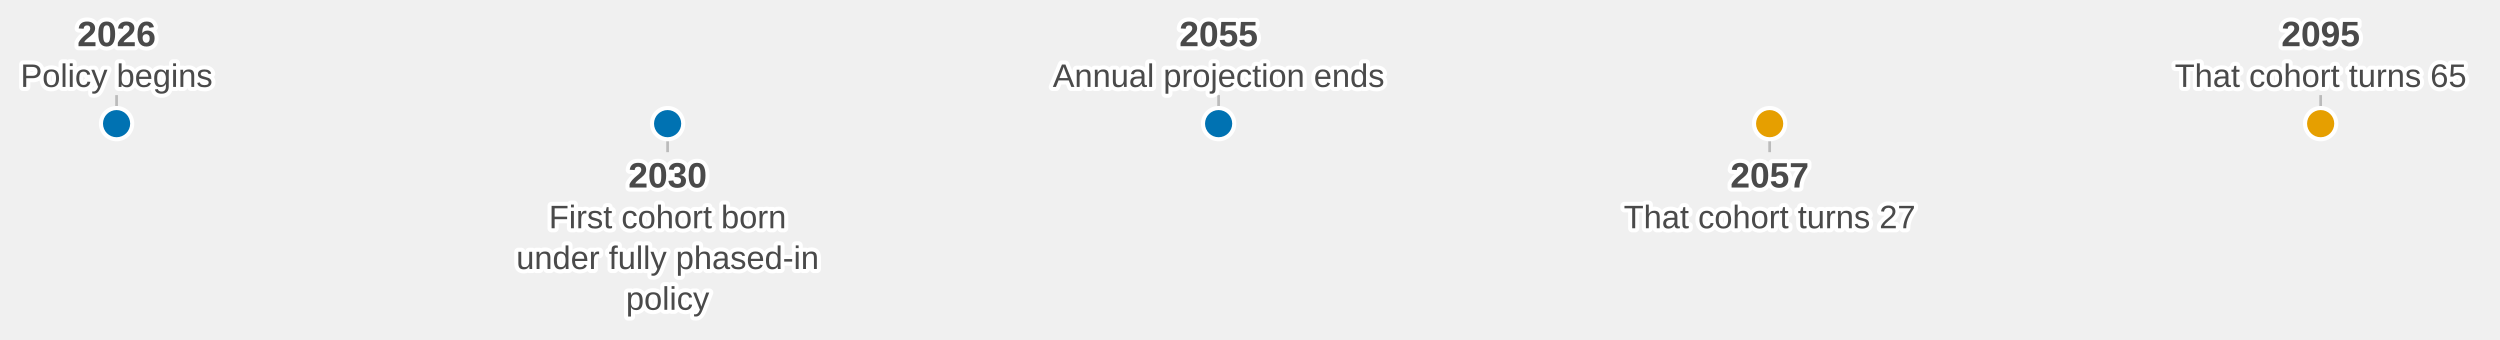
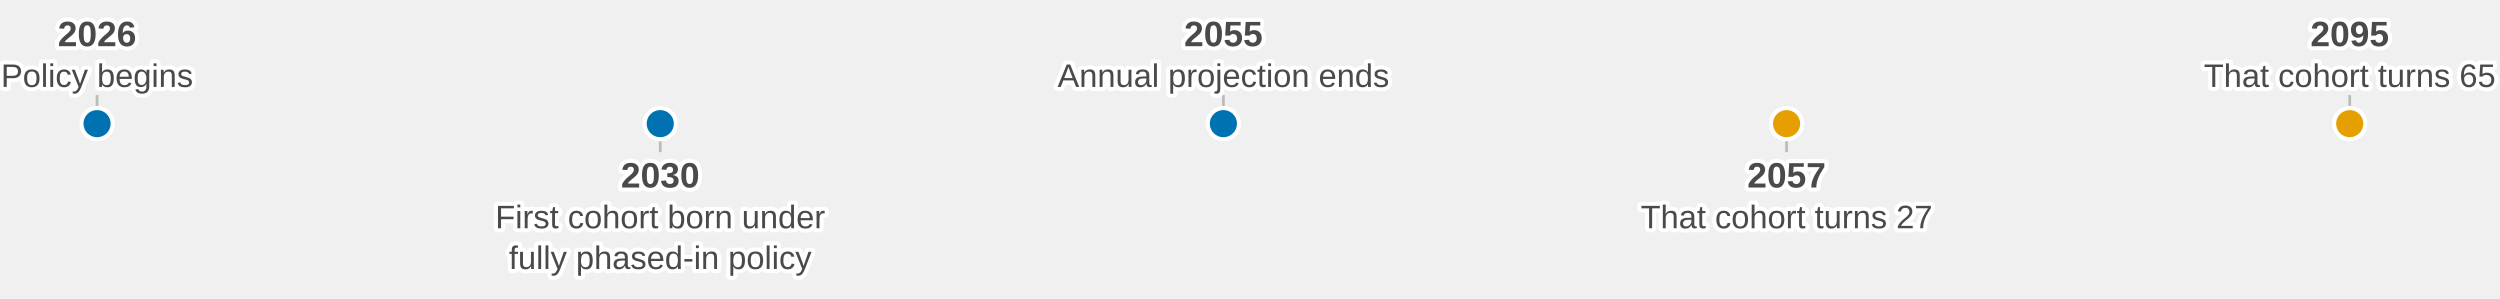
- <svg class="tbl-timeline" width="920" height="125" viewBox="0 0 920 125" font-family="Figtree, &quot;Source Sans 3&quot;, system-ui, -apple-system, &quot;Segoe UI&quot;, Arial, sans-serif">
+ <svg class="tbl-timeline" width="920" height="110" viewBox="0 0 920 110" font-family="Figtree, &quot;Source Sans 3&quot;, system-ui, -apple-system, &quot;Segoe UI&quot;, Arial, sans-serif">
  <g class="tbl-timeline-chrome">
    <line class="tbl-timeline-rule" x1="0" y1="45.5" x2="920" y2="45.5" stroke="#F0F0F0" stroke-width="2" />
  </g>
  <g class="tbl-timeline-stems" aria-hidden="true">
-     <polyline class="tbl-timeline-stem" data-series="policy" fill="none" stroke="#BBBBBB" stroke-width="1" points="42.9,41 42.9,35" />
-     <polyline class="tbl-timeline-stem" data-series="policy" fill="none" stroke="#BBBBBB" stroke-width="1" points="245.68,50 245.68,56" />
-     <polyline class="tbl-timeline-stem" data-series="policy" fill="none" stroke="#BBBBBB" stroke-width="1" points="448.45,41 448.45,35" />
-     <polyline class="tbl-timeline-stem" data-series="cohort" fill="none" stroke="#BBBBBB" stroke-width="1" points="651.23,50 651.23,56" />
-     <polyline class="tbl-timeline-stem" data-series="cohort" fill="none" stroke="#BBBBBB" stroke-width="1" points="854,41 854,35" />
+     <polyline class="tbl-timeline-stem" data-series="policy" fill="none" stroke="#BBBBBB" stroke-width="1" points="35.72,41 35.72,35" />
+     <polyline class="tbl-timeline-stem" data-series="policy" fill="none" stroke="#BBBBBB" stroke-width="1" points="242.97,50 242.97,56" />
+     <polyline class="tbl-timeline-stem" data-series="policy" fill="none" stroke="#BBBBBB" stroke-width="1" points="450.21,41 450.21,35" />
+     <polyline class="tbl-timeline-stem" data-series="cohort" fill="none" stroke="#BBBBBB" stroke-width="1" points="657.46,50 657.46,56" />
+     <polyline class="tbl-timeline-stem" data-series="cohort" fill="none" stroke="#BBBBBB" stroke-width="1" points="864.7,41 864.7,35" />
  </g>
  <g class="tbl-timeline-spans" aria-hidden="true" />
  <g class="tbl-timeline-markers" aria-hidden="true">
-     <circle class="tbl-timeline-marker-halo" data-series="policy" cx="42.9" cy="45.5" r="6.5" fill="#FFFFFF" />
-     <circle class="tbl-timeline-marker-halo" data-series="policy" cx="245.68" cy="45.5" r="6.5" fill="#FFFFFF" />
-     <circle class="tbl-timeline-marker-halo" data-series="policy" cx="448.45" cy="45.5" r="6.5" fill="#FFFFFF" />
-     <circle class="tbl-timeline-marker-halo" data-series="cohort" cx="651.23" cy="45.5" r="6.5" fill="#FFFFFF" />
-     <circle class="tbl-timeline-marker-halo" data-series="cohort" cx="854" cy="45.5" r="6.5" fill="#FFFFFF" />
-     <circle class="tbl-timeline-marker" data-series="policy" cx="42.9" cy="45.5" r="4.5" fill="#0072B2" stroke="#0072B2" stroke-width="1" />
-     <circle class="tbl-timeline-marker" data-series="policy" cx="245.68" cy="45.5" r="4.5" fill="#0072B2" stroke="#0072B2" stroke-width="1" />
-     <circle class="tbl-timeline-marker" data-series="policy" cx="448.45" cy="45.5" r="4.5" fill="#0072B2" stroke="#0072B2" stroke-width="1" />
-     <circle class="tbl-timeline-marker" data-series="cohort" cx="651.23" cy="45.5" r="4.5" fill="#E69F00" stroke="#E69F00" stroke-width="1" />
-     <circle class="tbl-timeline-marker" data-series="cohort" cx="854" cy="45.5" r="4.5" fill="#E69F00" stroke="#E69F00" stroke-width="1" />
+     <circle class="tbl-timeline-marker-halo" data-series="policy" cx="35.72" cy="45.5" r="6.5" fill="#FFFFFF" />
+     <circle class="tbl-timeline-marker-halo" data-series="policy" cx="242.97" cy="45.5" r="6.5" fill="#FFFFFF" />
+     <circle class="tbl-timeline-marker-halo" data-series="policy" cx="450.21" cy="45.5" r="6.5" fill="#FFFFFF" />
+     <circle class="tbl-timeline-marker-halo" data-series="cohort" cx="657.46" cy="45.5" r="6.5" fill="#FFFFFF" />
+     <circle class="tbl-timeline-marker-halo" data-series="cohort" cx="864.7" cy="45.5" r="6.5" fill="#FFFFFF" />
+     <circle class="tbl-timeline-marker" data-series="policy" cx="35.72" cy="45.5" r="4.5" fill="#0072B2" stroke="#0072B2" stroke-width="1" />
+     <circle class="tbl-timeline-marker" data-series="policy" cx="242.97" cy="45.5" r="4.5" fill="#0072B2" stroke="#0072B2" stroke-width="1" />
+     <circle class="tbl-timeline-marker" data-series="policy" cx="450.21" cy="45.5" r="4.5" fill="#0072B2" stroke="#0072B2" stroke-width="1" />
+     <circle class="tbl-timeline-marker" data-series="cohort" cx="657.46" cy="45.5" r="4.5" fill="#E69F00" stroke="#E69F00" stroke-width="1" />
+     <circle class="tbl-timeline-marker" data-series="cohort" cx="864.7" cy="45.5" r="4.5" fill="#E69F00" stroke="#E69F00" stroke-width="1" />
  </g>
  <g role="list" aria-label="Timeline, 5 events">
    <g role="listitem" aria-label="2026: Policy begins.">
      <g class="tbl-timeline-label" data-series="policy">
-         <text x="42.9" y="17" text-anchor="middle" font-size="13" font-weight="700" fill="#4A4A4A" paint-order="stroke" stroke="#FFFFFF" stroke-width="3" stroke-linejoin="round">2026</text>
-         <text x="42.9" y="32" text-anchor="middle" font-size="12" font-weight="500" fill="#4A4A4A" paint-order="stroke" stroke="#FFFFFF" stroke-width="3" stroke-linejoin="round">Policy begins</text>
+         <text x="35.72" y="17" text-anchor="middle" font-size="13" font-weight="700" fill="#4A4A4A" paint-order="stroke" stroke="#FFFFFF" stroke-width="3" stroke-linejoin="round">2026</text>
+         <text x="35.72" y="32" text-anchor="middle" font-size="12" font-weight="500" fill="#4A4A4A" paint-order="stroke" stroke="#FFFFFF" stroke-width="3" stroke-linejoin="round">Policy begins</text>
      </g>
    </g>
    <g role="listitem" aria-label="2030: First cohort born under fully phased-in policy.">
      <g class="tbl-timeline-label" data-series="policy">
-         <text x="245.68" y="69" text-anchor="middle" font-size="13" font-weight="700" fill="#4A4A4A" paint-order="stroke" stroke="#FFFFFF" stroke-width="3" stroke-linejoin="round">2030</text>
-         <text x="245.68" y="84" text-anchor="middle" font-size="12" font-weight="500" fill="#4A4A4A" paint-order="stroke" stroke="#FFFFFF" stroke-width="3" stroke-linejoin="round">First cohort born</text>
-         <text x="245.68" y="99" text-anchor="middle" font-size="12" font-weight="500" fill="#4A4A4A" paint-order="stroke" stroke="#FFFFFF" stroke-width="3" stroke-linejoin="round">under fully phased-in</text>
-         <text x="245.68" y="114" text-anchor="middle" font-size="12" font-weight="500" fill="#4A4A4A" paint-order="stroke" stroke="#FFFFFF" stroke-width="3" stroke-linejoin="round">policy</text>
+         <text x="242.97" y="69" text-anchor="middle" font-size="13" font-weight="700" fill="#4A4A4A" paint-order="stroke" stroke="#FFFFFF" stroke-width="3" stroke-linejoin="round">2030</text>
+         <text x="242.97" y="84" text-anchor="middle" font-size="12" font-weight="500" fill="#4A4A4A" paint-order="stroke" stroke="#FFFFFF" stroke-width="3" stroke-linejoin="round">First cohort born under</text>
+         <text x="242.97" y="99" text-anchor="middle" font-size="12" font-weight="500" fill="#4A4A4A" paint-order="stroke" stroke="#FFFFFF" stroke-width="3" stroke-linejoin="round">fully phased-in policy</text>
      </g>
    </g>
    <g role="listitem" aria-label="2055: Annual projection ends.">
      <g class="tbl-timeline-label" data-series="policy">
-         <text x="448.45" y="17" text-anchor="middle" font-size="13" font-weight="700" fill="#4A4A4A" paint-order="stroke" stroke="#FFFFFF" stroke-width="3" stroke-linejoin="round">2055</text>
-         <text x="448.45" y="32" text-anchor="middle" font-size="12" font-weight="500" fill="#4A4A4A" paint-order="stroke" stroke="#FFFFFF" stroke-width="3" stroke-linejoin="round">Annual projection ends</text>
+         <text x="450.21" y="17" text-anchor="middle" font-size="13" font-weight="700" fill="#4A4A4A" paint-order="stroke" stroke="#FFFFFF" stroke-width="3" stroke-linejoin="round">2055</text>
+         <text x="450.21" y="32" text-anchor="middle" font-size="12" font-weight="500" fill="#4A4A4A" paint-order="stroke" stroke="#FFFFFF" stroke-width="3" stroke-linejoin="round">Annual projection ends</text>
      </g>
    </g>
    <g role="listitem" aria-label="2057: That cohort turns 27.">
      <g class="tbl-timeline-label" data-series="cohort">
-         <text x="651.23" y="69" text-anchor="middle" font-size="13" font-weight="700" fill="#4A4A4A" paint-order="stroke" stroke="#FFFFFF" stroke-width="3" stroke-linejoin="round">2057</text>
-         <text x="651.23" y="84" text-anchor="middle" font-size="12" font-weight="500" fill="#4A4A4A" paint-order="stroke" stroke="#FFFFFF" stroke-width="3" stroke-linejoin="round">That cohort turns 27</text>
+         <text x="657.46" y="69" text-anchor="middle" font-size="13" font-weight="700" fill="#4A4A4A" paint-order="stroke" stroke="#FFFFFF" stroke-width="3" stroke-linejoin="round">2057</text>
+         <text x="657.46" y="84" text-anchor="middle" font-size="12" font-weight="500" fill="#4A4A4A" paint-order="stroke" stroke="#FFFFFF" stroke-width="3" stroke-linejoin="round">That cohort turns 27</text>
      </g>
    </g>
    <g role="listitem" aria-label="2095: That cohort turns 65.">
      <g class="tbl-timeline-label" data-series="cohort">
-         <text x="854" y="17" text-anchor="middle" font-size="13" font-weight="700" fill="#4A4A4A" paint-order="stroke" stroke="#FFFFFF" stroke-width="3" stroke-linejoin="round">2095</text>
-         <text x="854" y="32" text-anchor="middle" font-size="12" font-weight="500" fill="#4A4A4A" paint-order="stroke" stroke="#FFFFFF" stroke-width="3" stroke-linejoin="round">That cohort turns 65</text>
+         <text x="864.7" y="17" text-anchor="middle" font-size="13" font-weight="700" fill="#4A4A4A" paint-order="stroke" stroke="#FFFFFF" stroke-width="3" stroke-linejoin="round">2095</text>
+         <text x="864.7" y="32" text-anchor="middle" font-size="12" font-weight="500" fill="#4A4A4A" paint-order="stroke" stroke="#FFFFFF" stroke-width="3" stroke-linejoin="round">That cohort turns 65</text>
      </g>
    </g>
  </g>
</svg>
